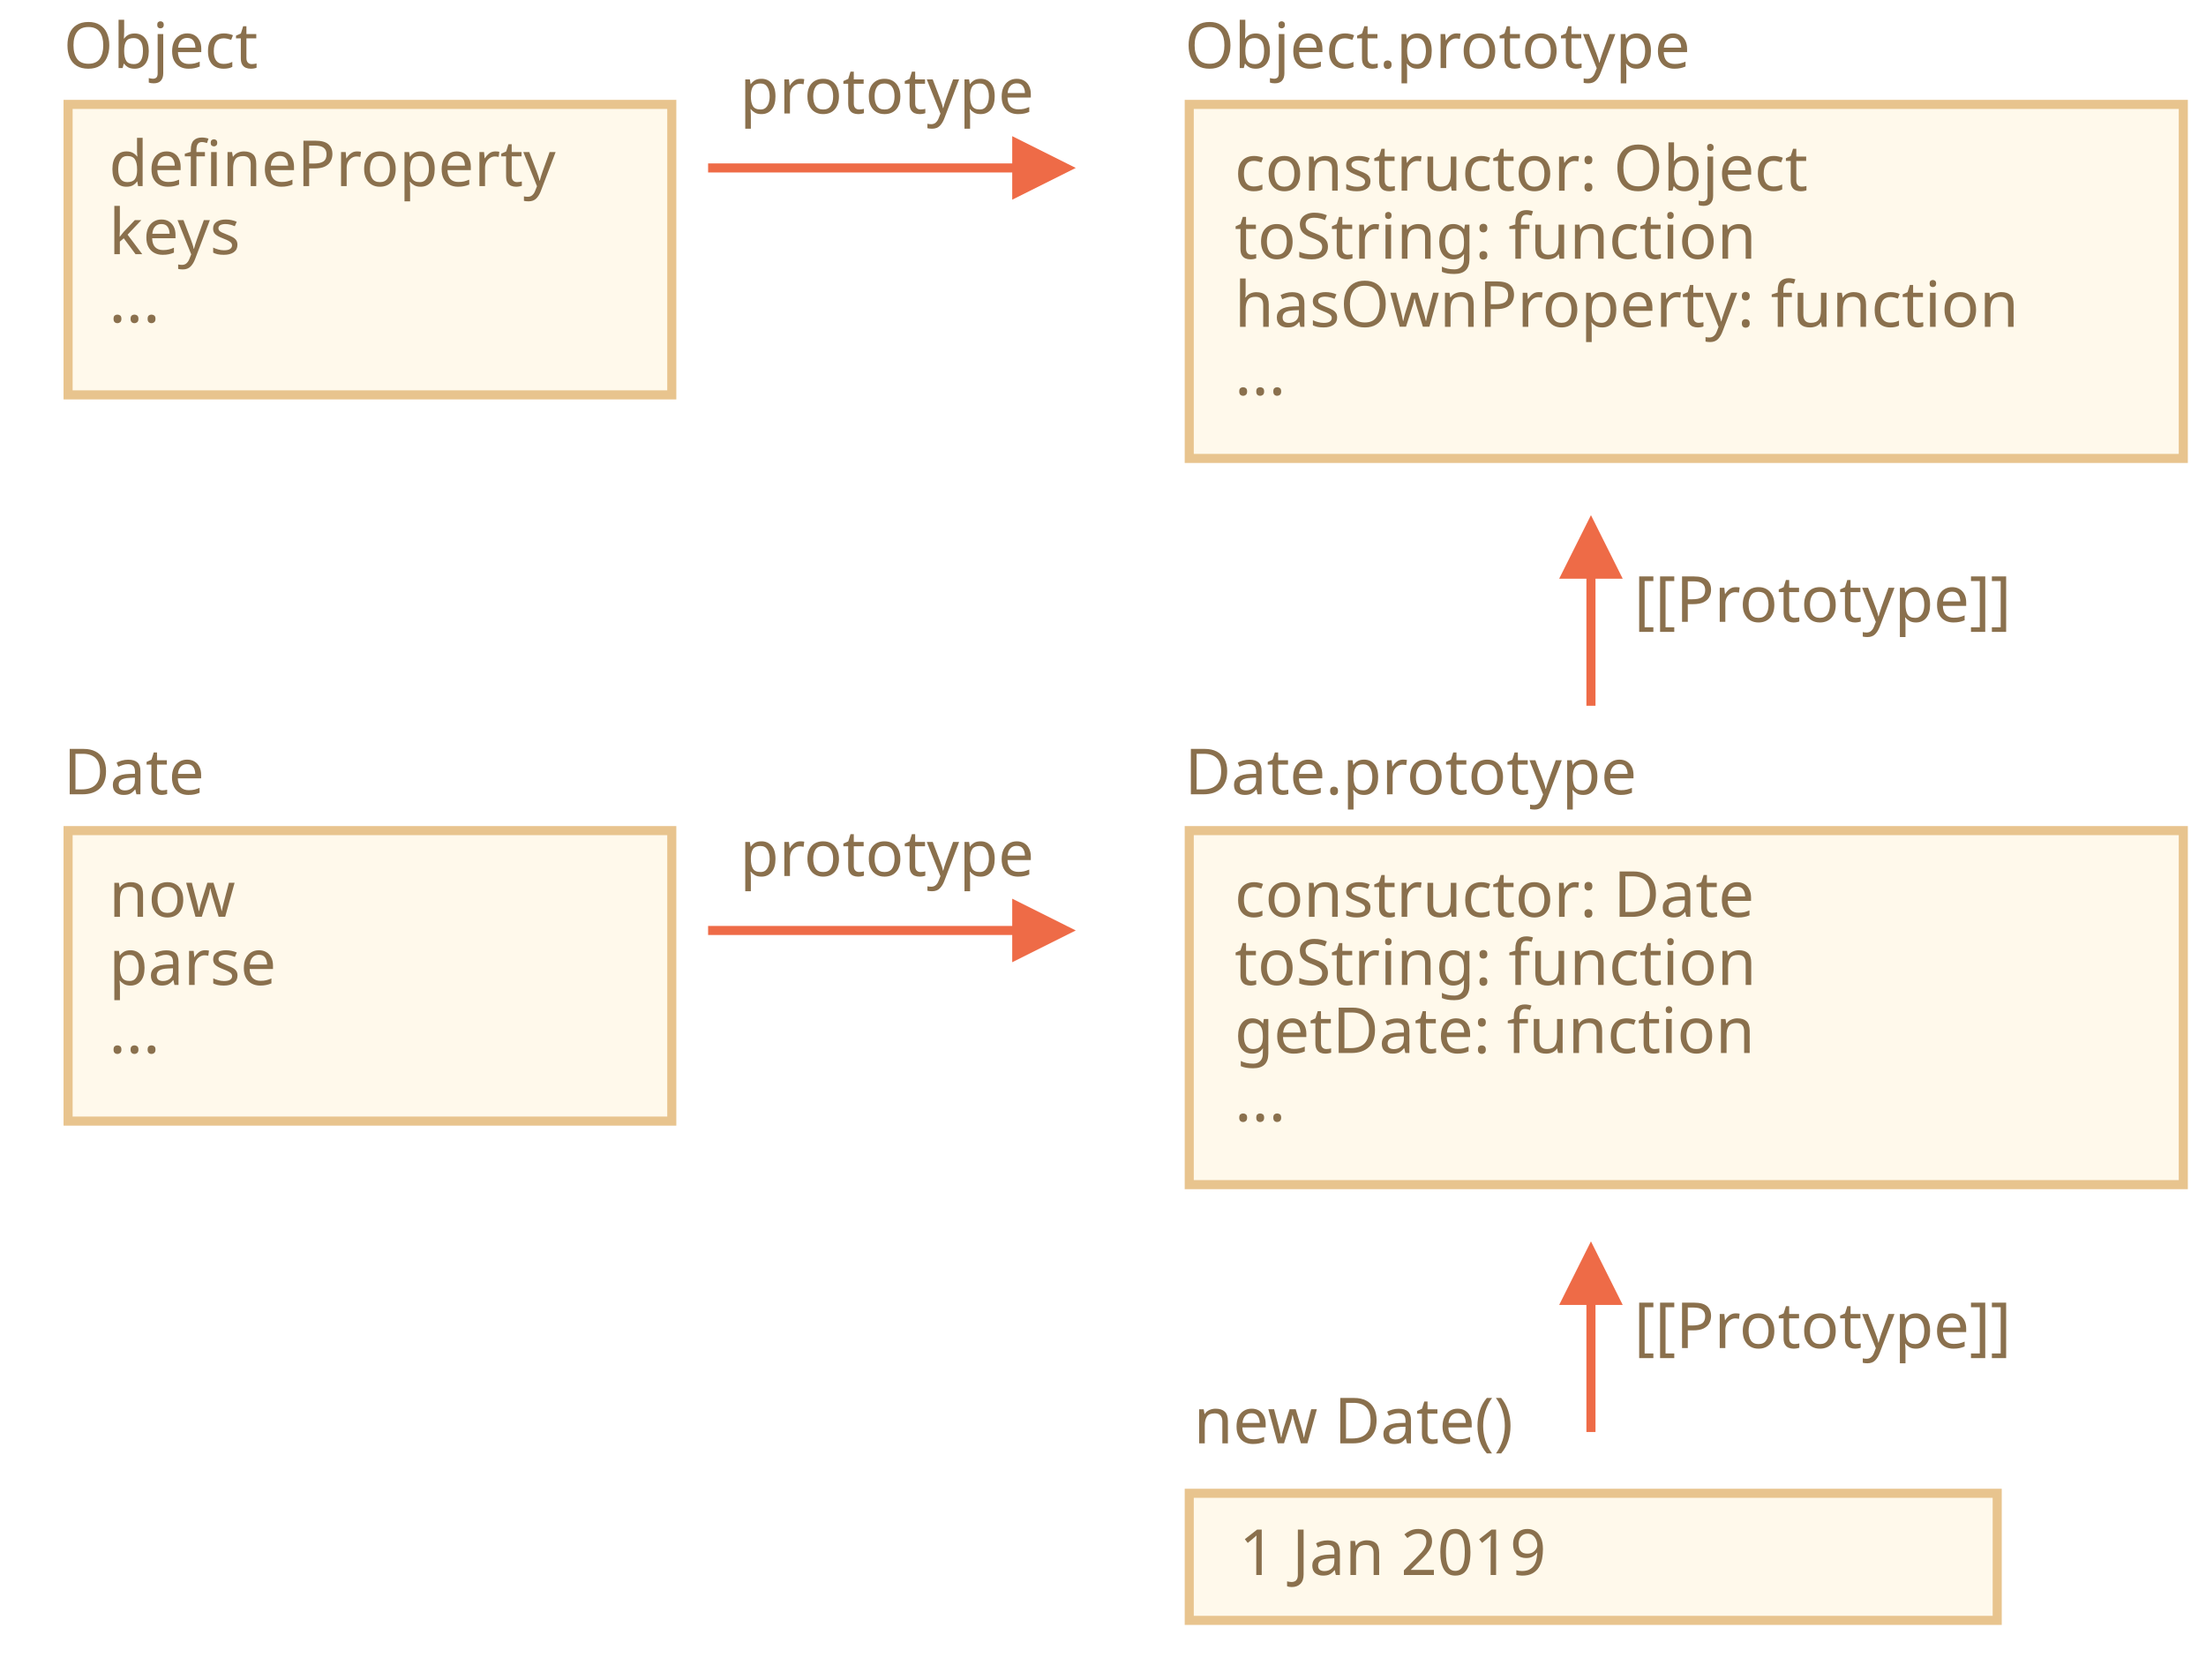
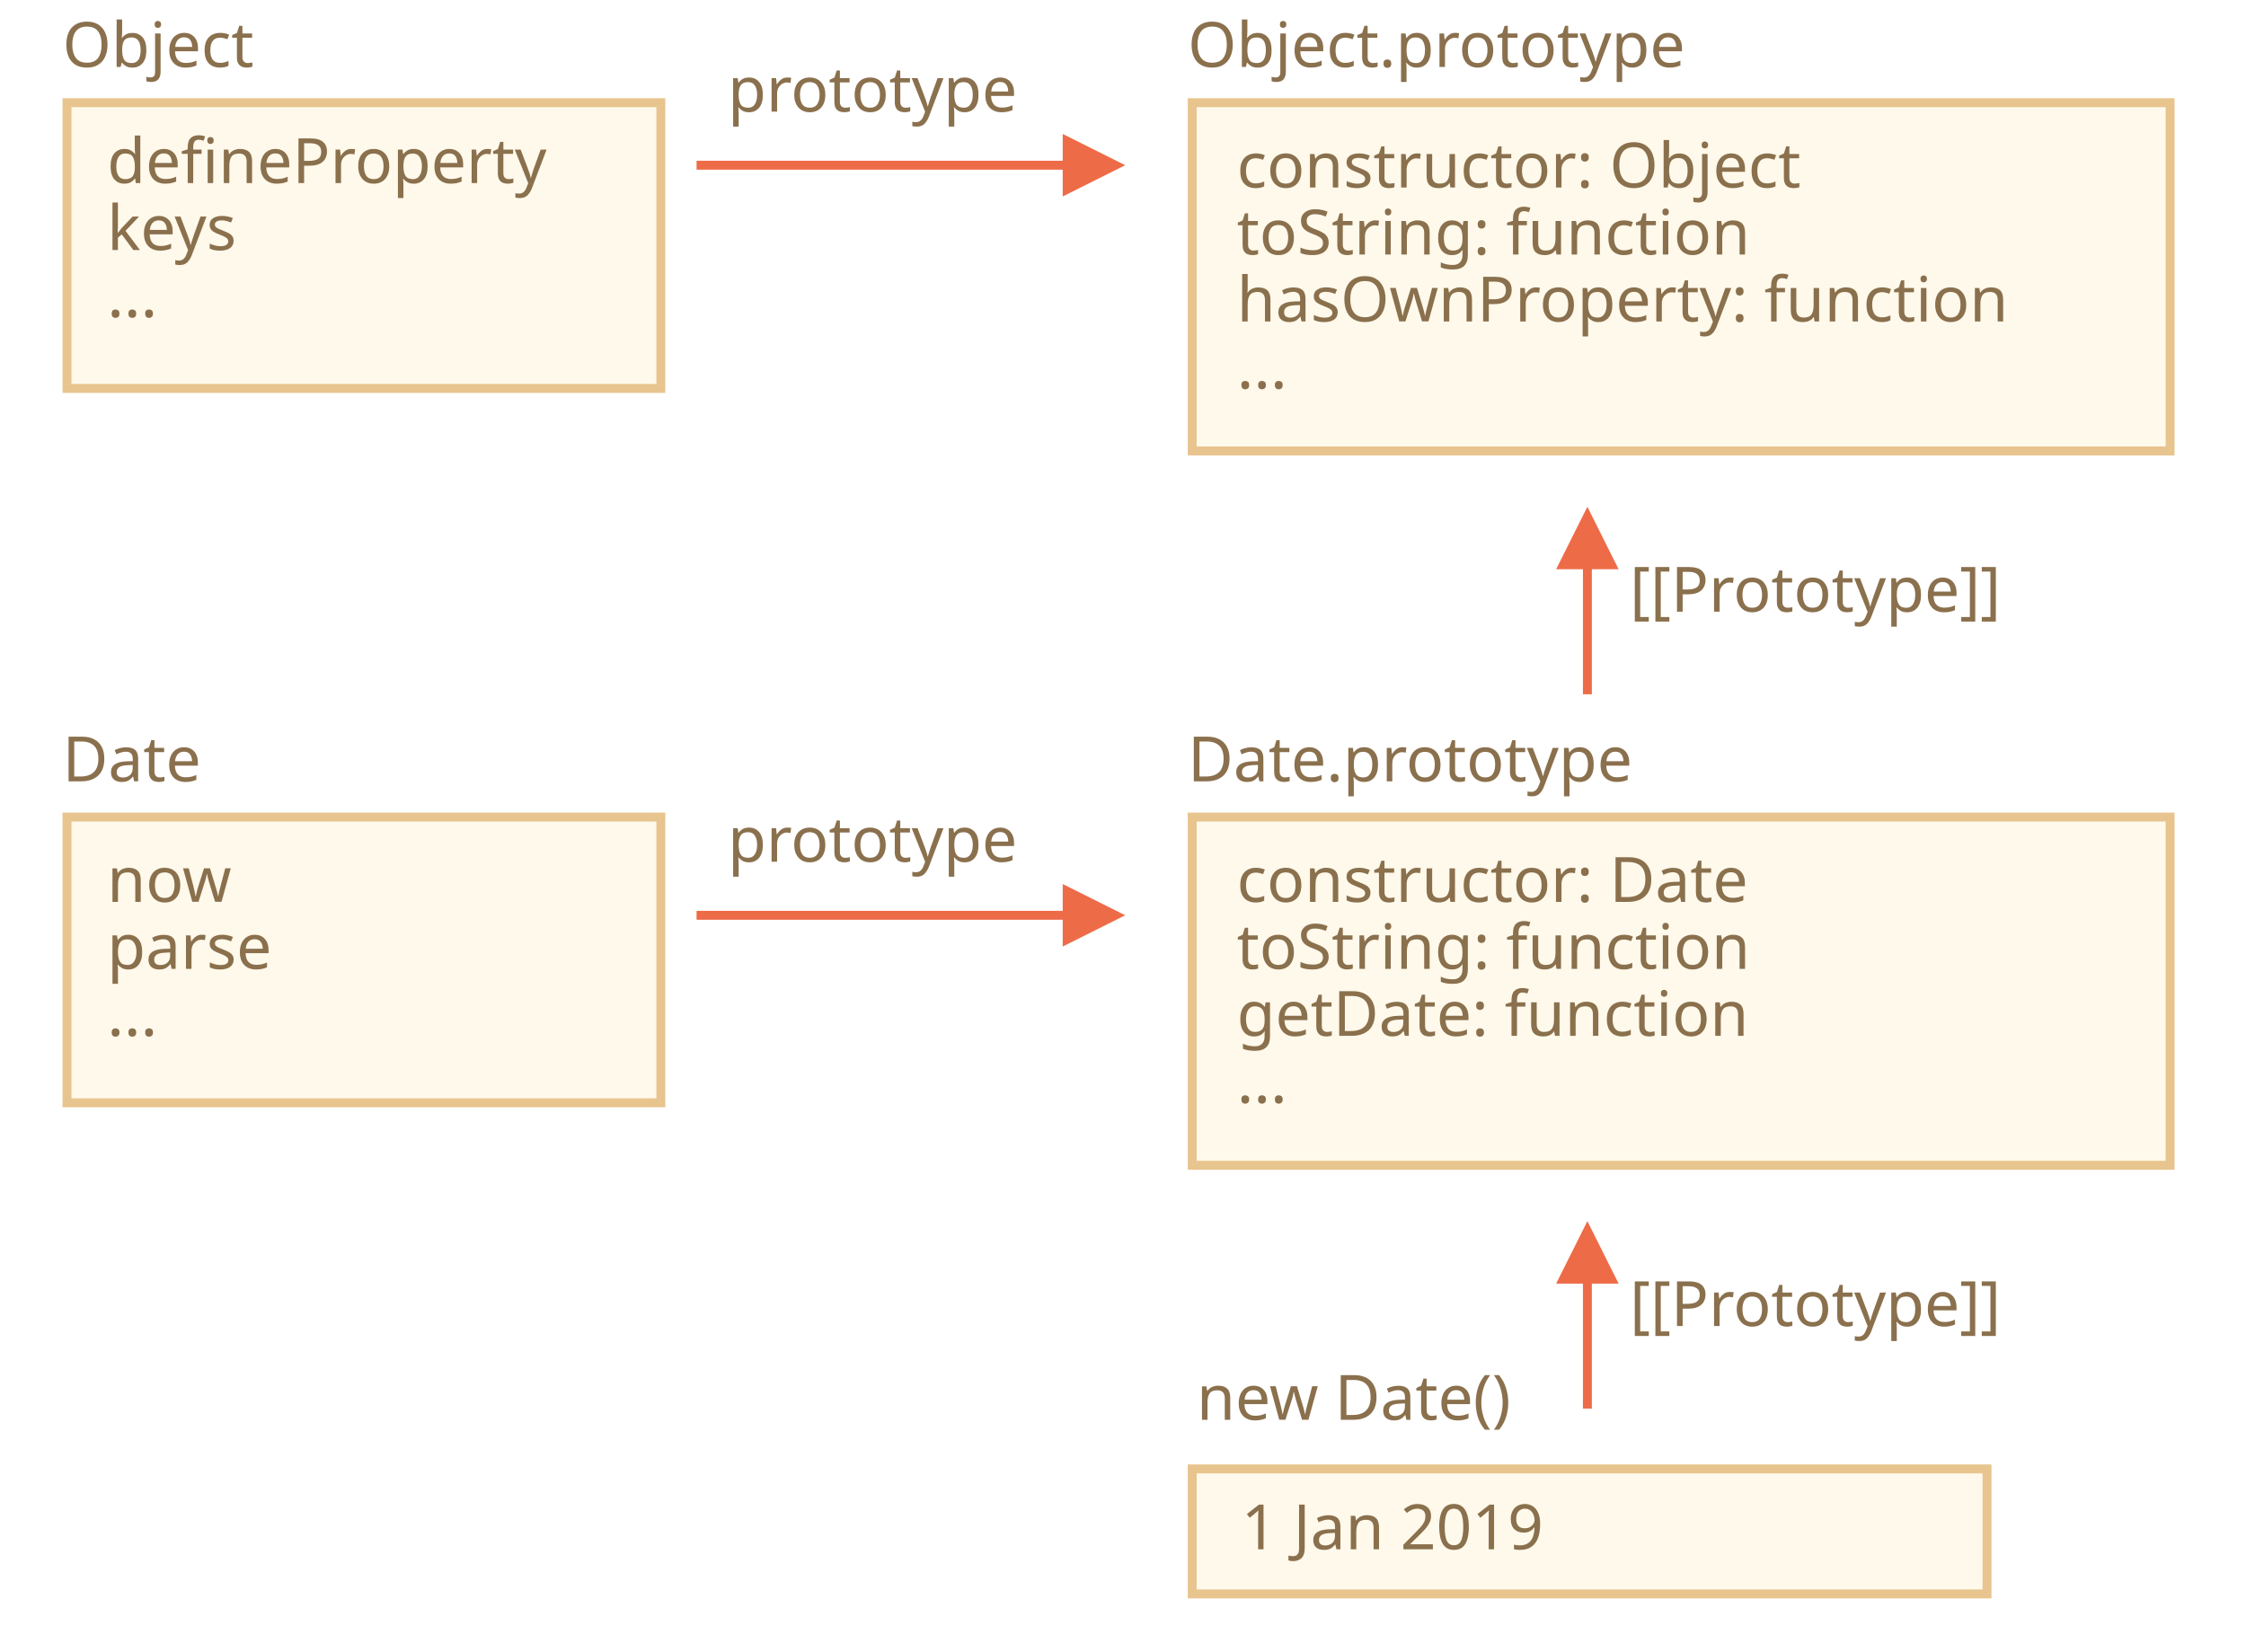
- <svg xmlns="http://www.w3.org/2000/svg" width="486px" height="370px" viewBox="0 0 486 370" version="1.1">
+ <svg xmlns="http://www.w3.org/2000/svg" width="503px" height="370px" viewBox="0 0 503 370" version="1.1">
  <g id="inheritance" stroke="none" stroke-width="1" fill="none" fill-rule="evenodd">
    <g id="object-date-inheritance.svg">
-       <rect id="Rectangle-1" stroke="#E8C48E" stroke-width="2" fill="#FFF9EB" x="262" y="23" width="219" height="78" />
+       <rect id="Rectangle-1" stroke="#E8C48E" stroke-width="2" fill="#FFF9EB" x="267" y="23" width="219" height="78" />
      <text id="constructor:-Object" font-family="PTMono-Regular, PT Mono" font-size="14" font-weight="normal" fill="#8A704D">
-         <tspan x="272" y="42">constructor: Object</tspan>
-         <tspan x="272" y="57">toString: function</tspan>
-         <tspan x="272" y="72">hasOwnProperty: function</tspan>
-         <tspan x="272" y="87">...</tspan>
+         <tspan x="277" y="42">constructor: Object</tspan>
+         <tspan x="277" y="57">toString: function</tspan>
+         <tspan x="277" y="72">hasOwnProperty: function</tspan>
+         <tspan x="277" y="87">...</tspan>
      </text>
-       <rect id="Rectangle-1-Copy" stroke="#E8C48E" stroke-width="2" fill="#FFF9EB" x="262" y="329" width="178" height="28" />
+       <rect id="Rectangle-1-Copy" stroke="#E8C48E" stroke-width="2" fill="#FFF9EB" x="267" y="329" width="178" height="28" />
      <text id="Object.prototype" font-family="PTMono-Regular, PT Mono" font-size="14" font-weight="normal" fill="#8A704D">
-         <tspan x="261" y="15">Object.prototype</tspan>
+         <tspan x="266" y="15">Object.prototype</tspan>
      </text>
-       <rect id="Rectangle-1-Copy-4" stroke="#E8C48E" stroke-width="2" fill="#FFF9EB" x="262" y="183" width="219" height="78" />
+       <rect id="Rectangle-1-Copy-4" stroke="#E8C48E" stroke-width="2" fill="#FFF9EB" x="267" y="183" width="219" height="78" />
      <text id="constructor:-Date-to" font-family="PTMono-Regular, PT Mono" font-size="14" font-weight="normal" fill="#8A704D">
-         <tspan x="272" y="202">constructor: Date</tspan>
-         <tspan x="272" y="217">toString: function</tspan>
-         <tspan x="272" y="232">getDate: function</tspan>
-         <tspan x="272" y="247">...</tspan>
+         <tspan x="277" y="202">constructor: Date</tspan>
+         <tspan x="277" y="217">toString: function</tspan>
+         <tspan x="277" y="232">getDate: function</tspan>
+         <tspan x="277" y="247">...</tspan>
      </text>
      <text id="Date.prototype" font-family="PTMono-Regular, PT Mono" font-size="14" font-weight="normal" fill="#8A704D">
-         <tspan x="261" y="175">Date.prototype</tspan>
+         <tspan x="266" y="175">Date.prototype</tspan>
      </text>
      <rect id="Rectangle-1-Copy-2" stroke="#E8C48E" stroke-width="2" fill="#FFF9EB" x="15" y="23" width="133" height="64" />
      <text id="Object" font-family="PTMono-Regular, PT Mono" font-size="14" font-weight="normal" fill="#8A704D">
        <tspan x="14" y="15">Object</tspan>
      </text>
      <rect id="Rectangle-1-Copy-3" stroke="#E8C48E" stroke-width="2" fill="#FFF9EB" x="15" y="183" width="133" height="64" />
      <text id="Date" font-family="PTMono-Regular, PT Mono" font-size="14" font-weight="normal" fill="#8A704D">
        <tspan x="14" y="175">Date</tspan>
      </text>
      <text id="new-Date()" font-family="PTMono-Regular, PT Mono" font-size="14" font-weight="normal" fill="#8A704D">
-         <tspan x="263" y="318">new Date()</tspan>
+         <tspan x="268" y="318">new Date()</tspan>
      </text>
-       <path id="Line" d="M351.5,127.5 L351.5,155.5 L349.5,155.5 L349.5,127.5 L343.5,127.5 L350.5,113.5 L357.5,127.5 L351.5,127.5 Z" fill="#EE6B47" fill-rule="nonzero" />
-       <path id="Line-Copy" d="M223,38 L156,38 L156,36 L223,36 L223,30 L237,37 L223,44 L223,38 Z" fill="#EE6B47" fill-rule="nonzero" />
+       <path id="Line" d="M356.5,127.5 L356.5,155.5 L354.5,155.5 L354.5,127.5 L348.5,127.5 L355.5,113.5 L362.5,127.5 L356.5,127.5 Z" fill="#EE6B47" fill-rule="nonzero" />
+       <path id="Line-Copy" d="M238,38 L156,38 L156,36 L238,36 L238,30 L252,37 L238,44 L238,38 Z" fill="#EE6B47" fill-rule="nonzero" />
      <text id="[[Prototype]]" font-family="PTMono-Regular, PT Mono" font-size="14" font-weight="normal" fill="#8A704D">
-         <tspan x="360" y="137">[[Prototype]]</tspan>
+         <tspan x="365" y="137">[[Prototype]]</tspan>
      </text>
-       <path id="Line-Copy-3" d="M351.5,287.5 L351.5,315.5 L349.5,315.5 L349.5,287.5 L343.5,287.5 L350.5,273.5 L357.5,287.5 L351.5,287.5 Z" fill="#EE6B47" fill-rule="nonzero" />
+       <path id="Line-Copy-3" d="M356.5,287.5 L356.5,315.5 L354.5,315.5 L354.5,287.5 L348.5,287.5 L355.5,273.5 L362.5,287.5 L356.5,287.5 Z" fill="#EE6B47" fill-rule="nonzero" />
      <text id="[[Prototype]]-Copy" font-family="PTMono-Regular, PT Mono" font-size="14" font-weight="normal" fill="#8A704D">
-         <tspan x="360" y="297">[[Prototype]]</tspan>
+         <tspan x="365" y="297">[[Prototype]]</tspan>
      </text>
      <text id="prototype" font-family="PTMono-Regular, PT Mono" font-size="14" font-weight="normal" fill="#8A704D">
        <tspan x="163" y="25">prototype</tspan>
      </text>
-       <path id="Line-Copy-2" d="M223,206 L156,206 L156,204 L223,204 L223,198 L237,205 L223,212 L223,206 Z" fill="#EE6B47" fill-rule="nonzero" />
+       <path id="Line-Copy-2" d="M238,206 L156,206 L156,204 L238,204 L238,198 L252,205 L238,212 L238,206 Z" fill="#EE6B47" fill-rule="nonzero" />
      <text id="prototype-copy" font-family="PTMono-Regular, PT Mono" font-size="14" font-weight="normal" fill="#8A704D">
        <tspan x="163" y="193">prototype</tspan>
      </text>
      <text id="defineProperty" font-family="PTMono-Regular, PT Mono" font-size="14" font-weight="normal" fill="#8A704D">
        <tspan x="24" y="41">defineProperty</tspan>
        <tspan x="24" y="56">keys</tspan>
        <tspan x="24" y="71">...</tspan>
      </text>
      <text id="now" font-family="PTMono-Regular, PT Mono" font-size="14" font-weight="normal" fill="#8A704D">
        <tspan x="24" y="202">now</tspan>
        <tspan x="24" y="217">parse</tspan>
        <tspan x="24" y="232">...</tspan>
      </text>
      <text id="1-Jan-2019" font-family="PTMono-Regular, PT Mono" font-size="14" font-weight="normal" fill="#8A704D">
-         <tspan x="273" y="347">1 Jan 2019</tspan>
+         <tspan x="278" y="347">1 Jan 2019</tspan>
      </text>
    </g>
  </g>
</svg>
